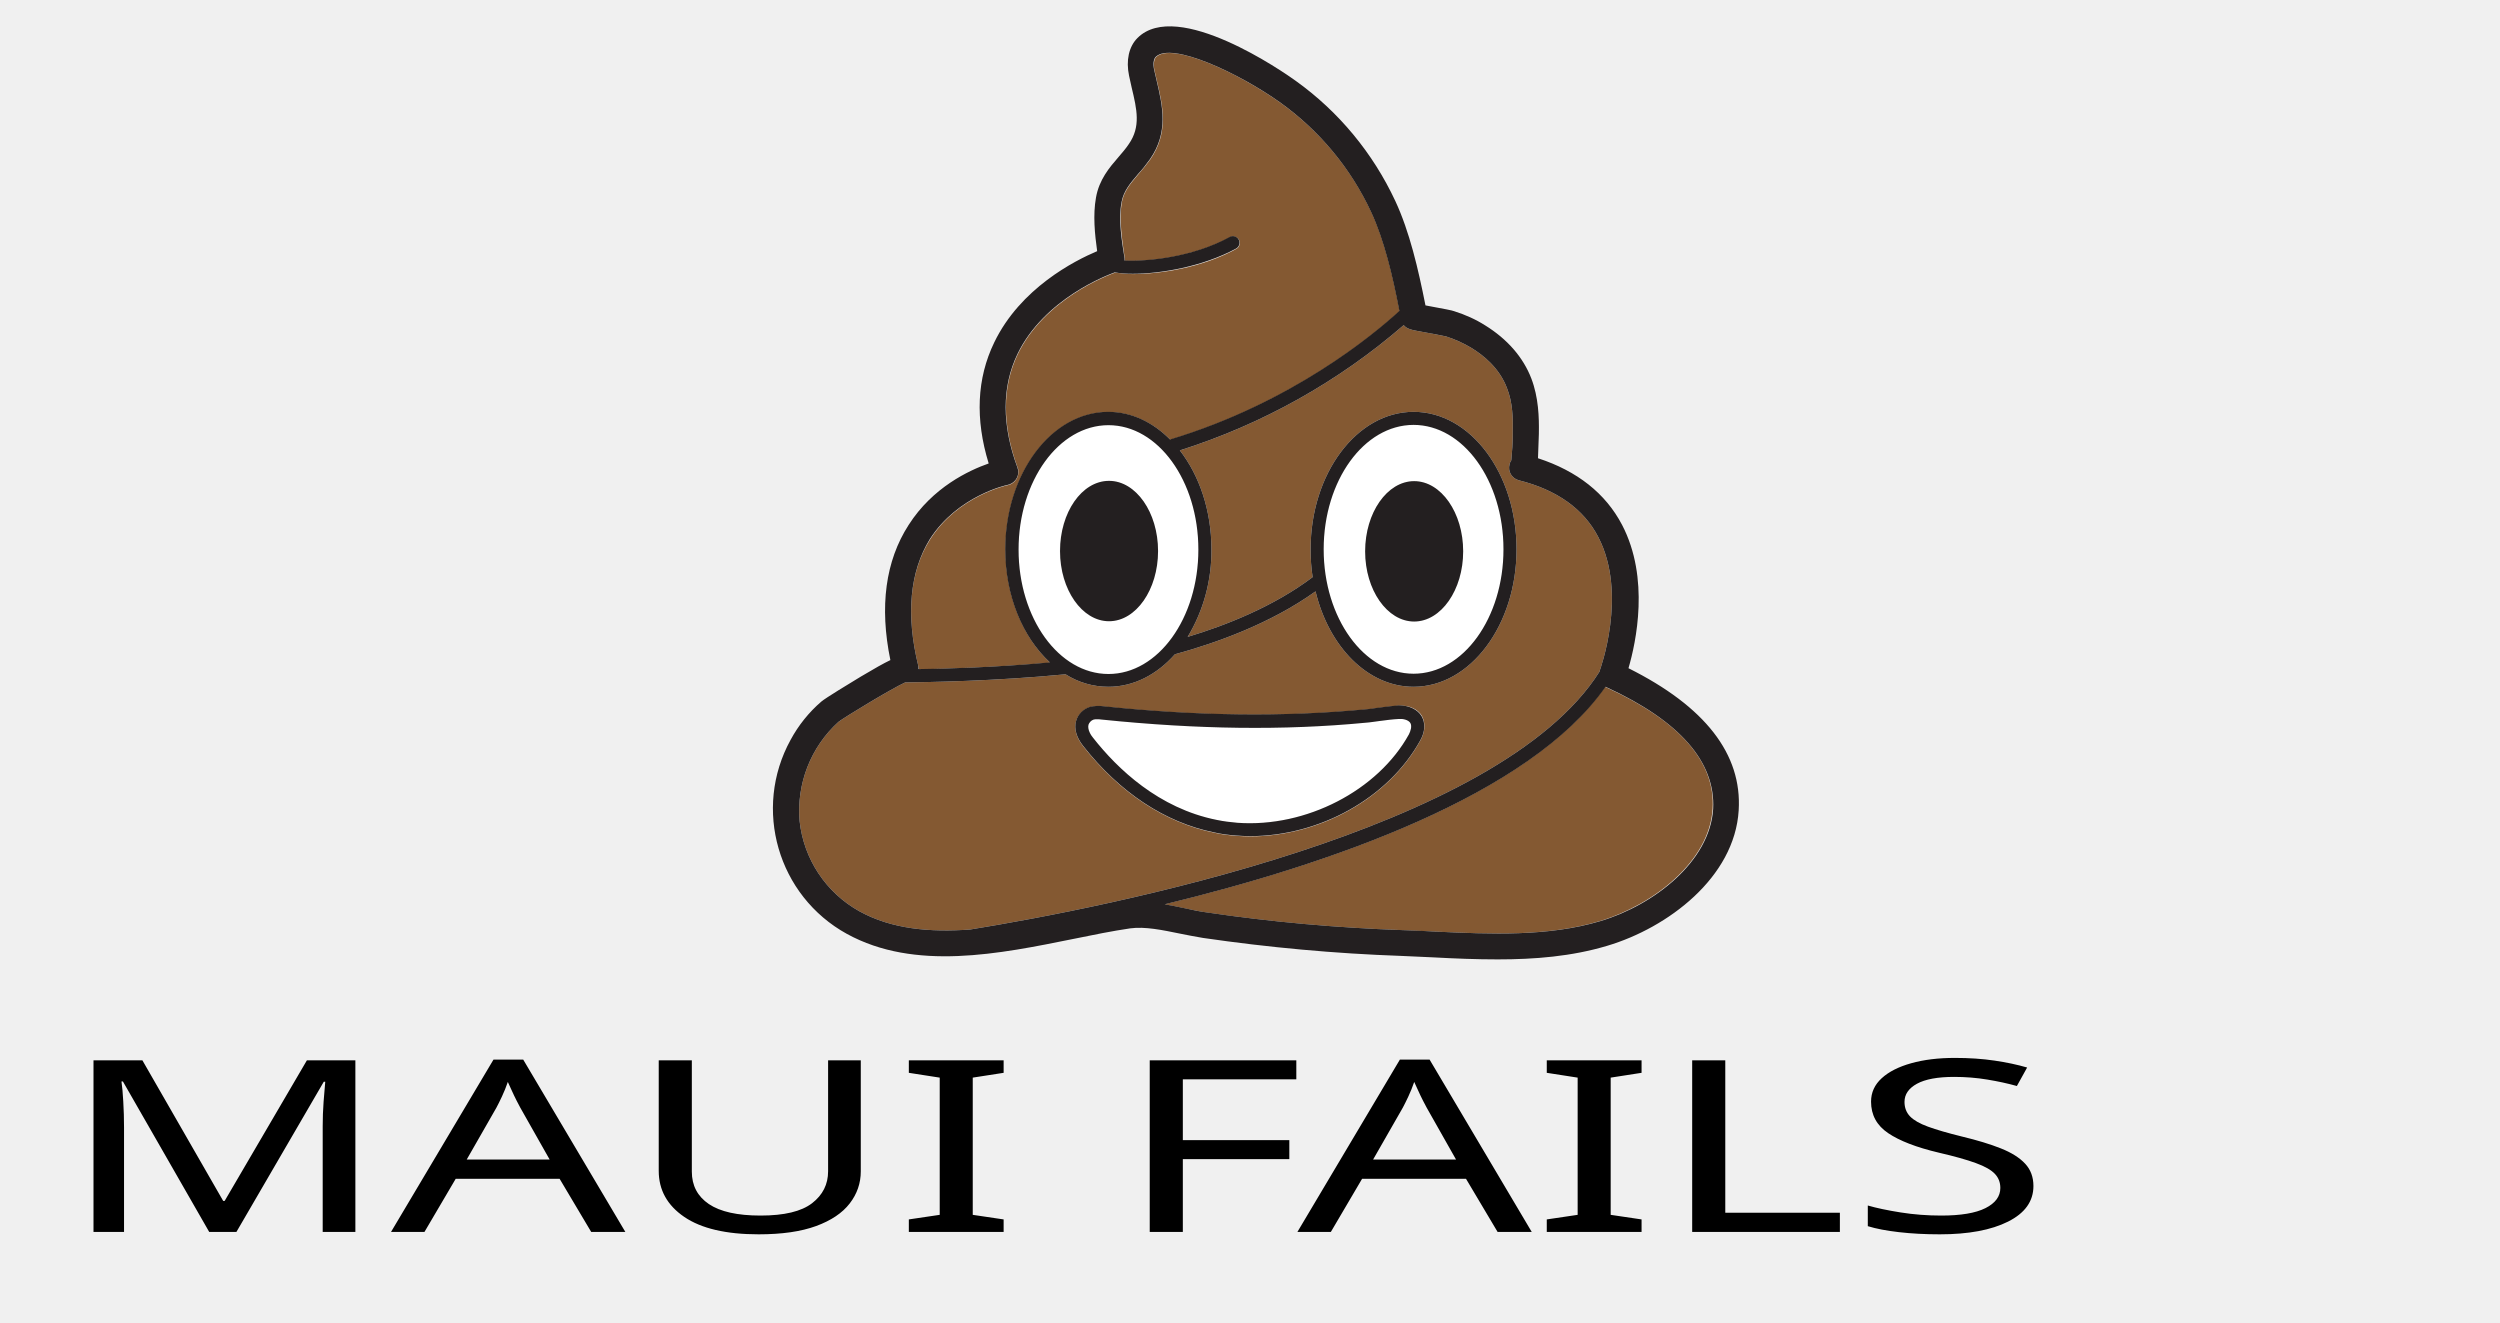
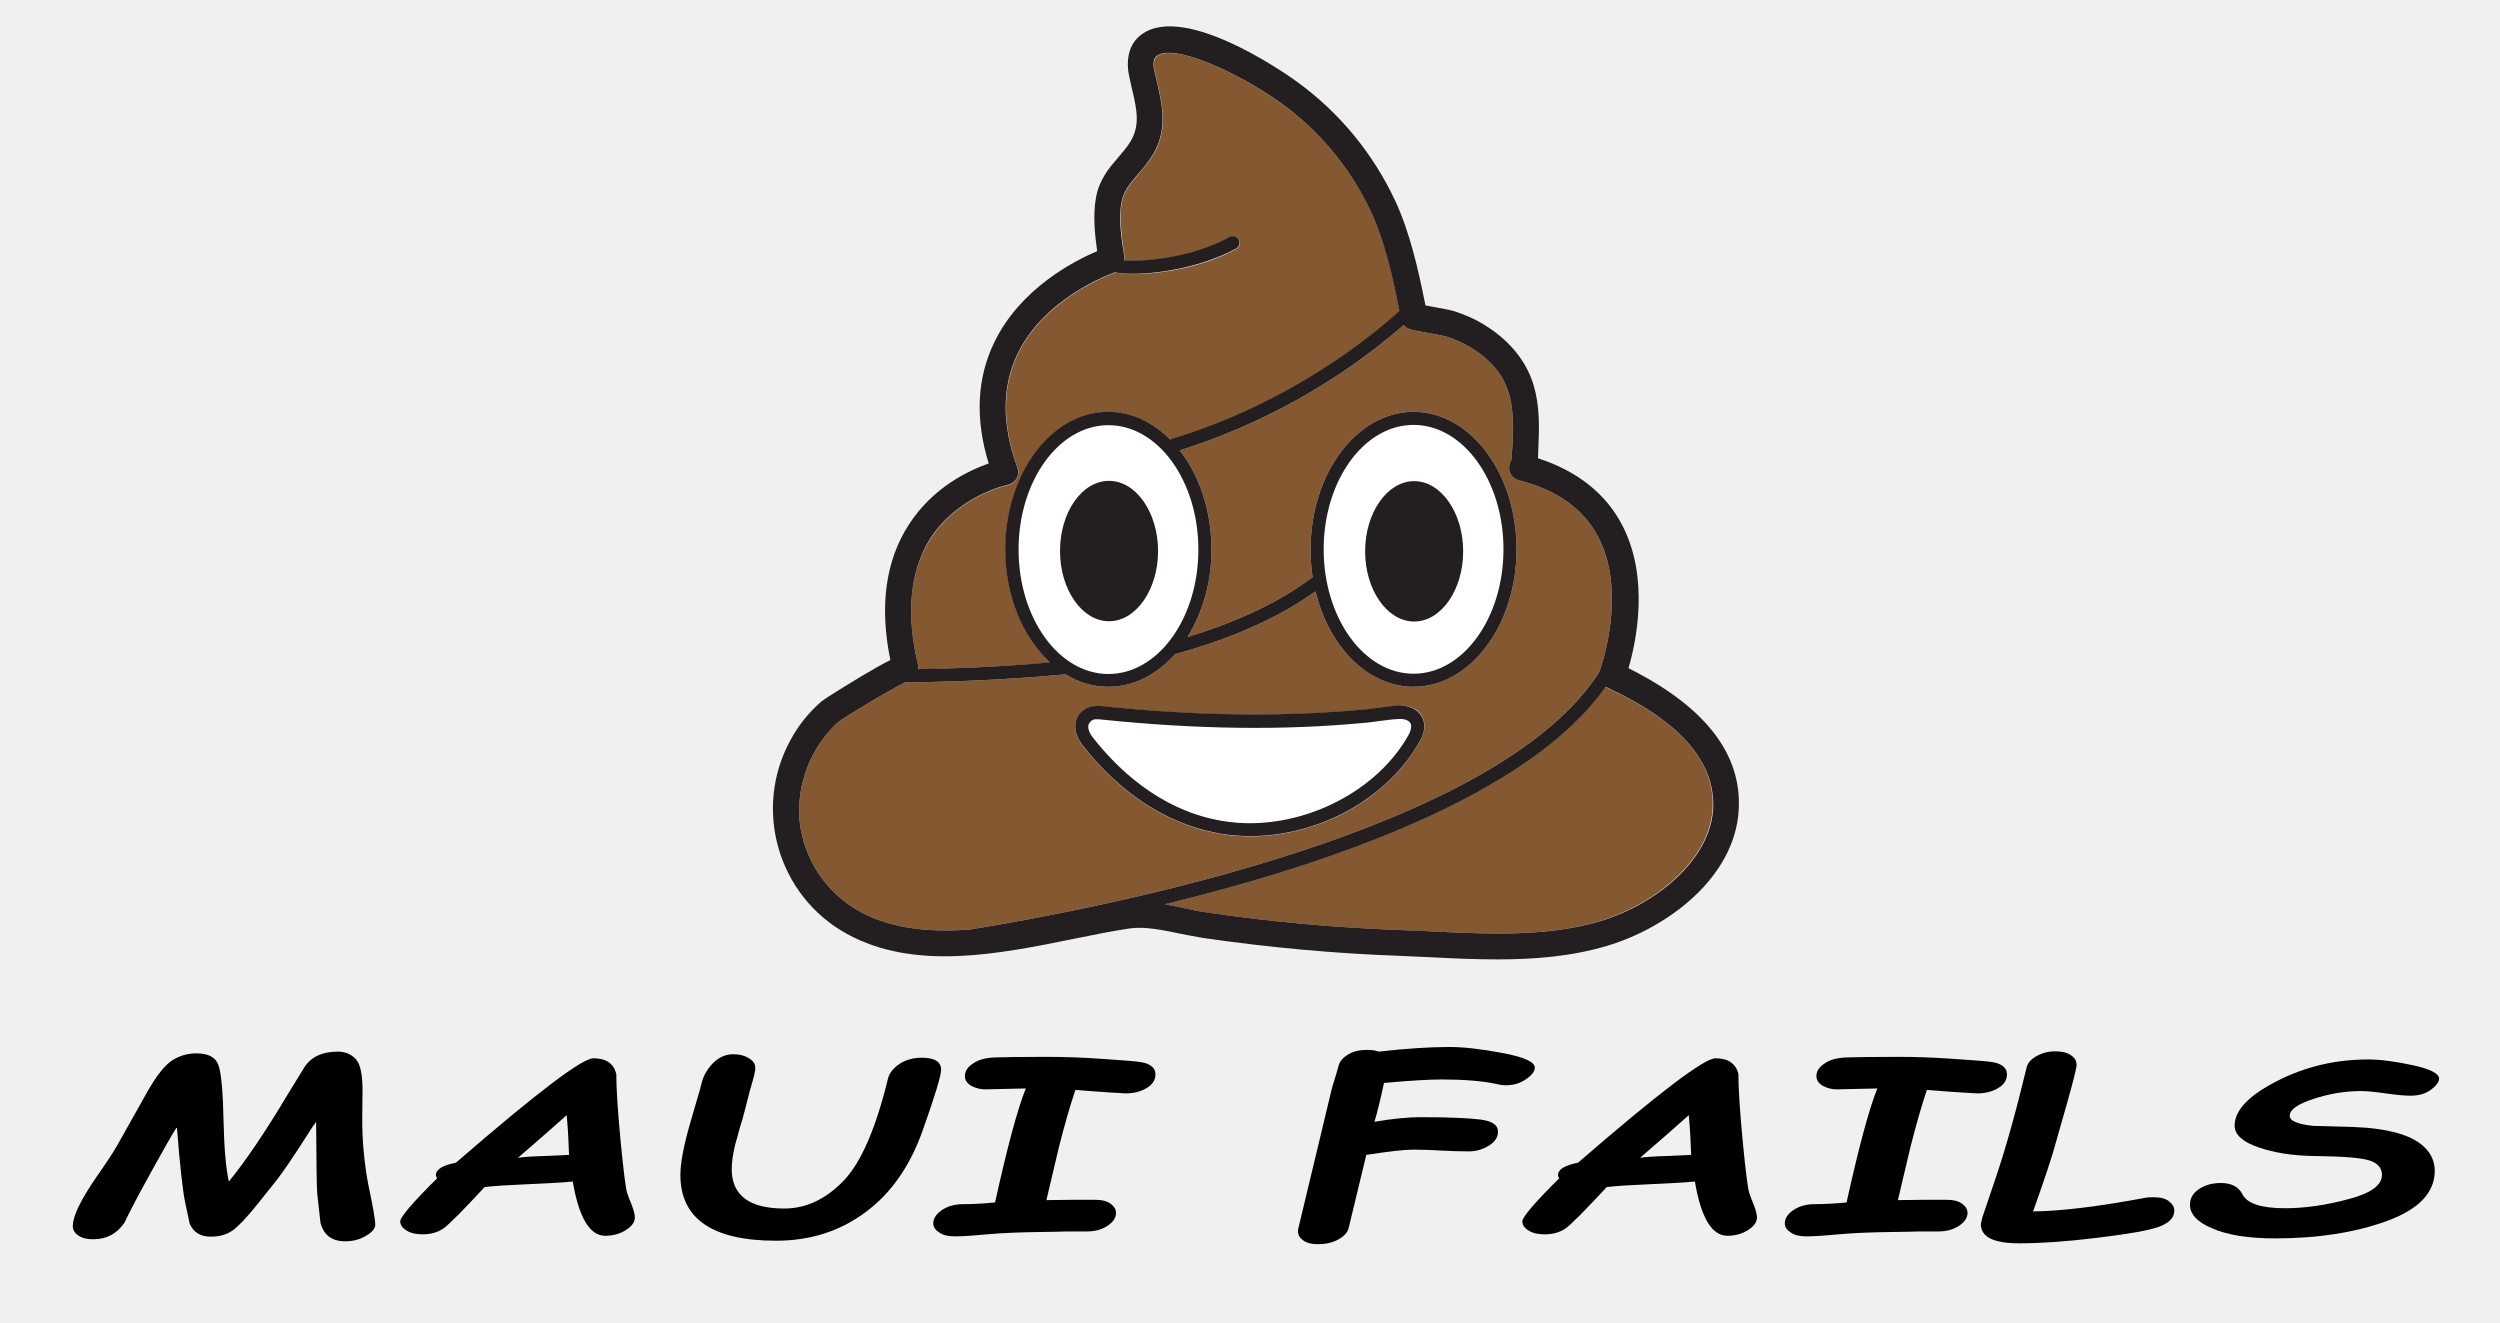
<svg xmlns="http://www.w3.org/2000/svg" version="1.1" id="Layer_1" x="0px" y="0px" viewBox="0 0 862 456" style="enable-background:new 0 0 862 456;" xml:space="preserve">
  <style type="text/css">
	.st0{fill:#FFFFFF;}
	.st1{fill:#845932;}
	.st2{fill:#231F20;}
- 	.st3{font-family:'ComicSansMS-BoldItalic';}
- 	.st4{font-size:82.874px;}
+ 	.st3{enable-background:new    ;}
</style>
  <g>
-     <path class="st0" d="M413.2,189.4c0-23.6-13.9-42.9-31-42.9c-17.1,0-31,19.2-31,42.9s13.9,42.9,31,42.9   C399.3,232.3,413.2,213.1,413.2,189.4z M365.4,190c0-13.4,7.6-24.2,16.9-24.2c9.3,0,16.9,10.9,16.9,24.2s-7.6,24.2-16.9,24.2   C373,214.3,365.4,203.4,365.4,190z M487.4,146.6c-17.1,0-31,19.2-31,42.9s13.9,42.9,31,42.9s31-19.2,31-42.9   S504.5,146.6,487.4,146.6z M487.6,214.3c-9.3,0-16.9-10.9-16.9-24.2s7.6-24.2,16.9-24.2s16.9,10.9,16.9,24.2S497,214.3,487.6,214.3   L487.6,214.3z M486.3,249.3c0.6,1.1,0.1,2.7-0.5,3.9c-10.7,19.4-35.6,32.2-59.1,30.5c-2.4-0.2-4.8-0.5-7.2-1h0   c-19.9-4-34.1-17.6-42.6-28.3c-0.6-0.8-2-2.8-1.6-4.5c0.2-0.9,0.9-1.6,1.8-1.8c0.4-0.1,0.7-0.1,1.1-0.1c0.6,0,1.1,0.1,1.6,0.1   c33,3.4,62.8,3.8,91,1.1c1.6-0.2,3.3-0.4,4.9-0.6c2.3-0.3,4.5-0.6,6.7-0.7C483.8,247.8,485.7,248.2,486.3,249.3L486.3,249.3z" />
-     <path class="st1" d="M551.5,231.6c0-0.1,0.1-0.2,0.1-0.4c0.1-0.3,9.7-26.4-0.5-46c-5-9.7-14.3-16.3-27.4-19.6l0,0   c-2.4-0.6-3.9-3.1-3.2-5.5c0.1-0.5,0.3-1,0.6-1.4c0.3-3,0.5-6.1,0.5-9.2l0-0.4c0.1-4.8,0-10.3-2-15.3c-2.6-6.9-8.1-11.3-12.2-13.8   c-2.8-1.7-5.7-3-8.8-4c-0.8-0.2-6.5-1.3-8.9-1.7c-2.9-0.5-4.7-0.9-5.7-2.2c-22.5,19.5-48.8,34.2-77.2,43.2   c6.7,8.6,10.9,20.7,10.9,34.1c0.1,10.6-2.7,21.1-8.2,30.2c13.3-4,29.7-10.5,43.1-20.6c-0.5-3.2-0.7-6.4-0.7-9.6   c0-26.1,15.9-47.4,35.5-47.4s35.5,21.2,35.5,47.4c0,26.1-15.9,47.4-35.5,47.4c-15.8,0-29.2-13.8-33.8-32.9   c-15.6,11.2-34.6,17.9-48.5,21.7c-6.2,7-14.2,11.2-22.9,11.2c-5.3,0-10.4-1.5-14.8-4.3c-24.7,2.4-47.8,2.7-55.3,2.8   c-4.6,2.1-20.8,11.9-23,13.6c-9.6,8.7-14.5,21.4-13.4,34.2c1.4,13.1,9.1,24.7,20.6,31.1c11.2,6.2,24.5,7.3,38.2,6.3   C381.2,312.9,516.8,286.6,551.5,231.6z M489.7,255.4c-11,19.9-34.7,33-58.7,33c-1.6,0-3.1-0.1-4.7-0.2c-2.6-0.2-5.2-0.5-7.7-1.1h0   c-16.8-3.4-32.5-13.7-45.2-29.9c-2.2-2.8-3.1-5.8-2.4-8.4c0.6-2.4,2.5-4.3,4.9-5c1.5-0.3,3-0.4,4.5-0.2c32.7,3.4,62.2,3.7,90.1,1.1   c1.6-0.1,3.2-0.4,4.8-0.6c2.3-0.3,4.7-0.6,7-0.8c3.6-0.2,6.6,1.2,8,3.6C491.6,249.4,491.4,252.4,489.7,255.4z M590.5,278.9   c-1.1,18.1-20.4,33.1-38.9,38.7c-18,5.4-37.9,4.5-57.1,3.6c-3.7-0.2-7.5-0.3-11.2-0.5c-22.6-0.8-45-2.8-67.4-6.1   c-2.3-0.3-4.8-0.9-7.4-1.4c-2.3-0.5-4.7-1-7.1-1.4c56.6-13.7,125.9-37.5,152-75c0.1,0.1,0.3,0.2,0.4,0.2   C579.2,248.6,591.5,262.7,590.5,278.9z M316.6,229.5c-4.3-17.7-2.9-32.4,4.1-43.5c9.5-15,26.6-18.7,26.8-18.7   c2.4-0.5,4-2.9,3.6-5.3c0-0.2-0.1-0.5-0.2-0.7c-5.4-14.7-5.4-27.8,0-39.1c9.2-19.1,31.1-27.3,33.6-28.2c2.1,0.3,4.1,0.5,6.2,0.5   c9.5,0,24.1-2.3,35.6-8.7c1.1-0.6,1.5-2,0.9-3.1c-0.6-1.1-2-1.5-3.1-0.9c0,0,0,0,0,0c-12.9,7.1-29,8.5-36.3,8.1c0-0.3,0-0.6,0-1   c-0.9-6.2-2-13.3-1-19.1c0.7-3.8,2.9-6.4,5.7-9.7c1.4-1.6,2.8-3.3,4.1-5.1c6.5-9.3,4.3-18.6,2.4-26.7c-0.3-1.3-0.6-2.6-0.9-3.9   c-0.5-2.1-0.2-4,0.5-4.7c5.4-5.4,28.7,5.6,43,15.8c13.5,9.7,24.3,22.7,31.3,37.8c4.5,9.7,7.4,22,9.7,34c-8.6,7.9-36.9,31.6-79,44.3   l0.1,0.2c-6-6.1-13.4-9.7-21.5-9.7c-19.6,0-35.5,21.2-35.5,47.4c0,16.1,6.1,30.4,15.4,39c-18.7,1.6-36,2.1-45.3,2.3   C316.8,230.3,316.7,229.9,316.6,229.5L316.6,229.5L316.6,229.5z" />
-     <path class="st2" d="M382.4,165.8c9.3,0,16.9,10.9,16.9,24.2s-7.6,24.2-16.9,24.2c-9.3,0-16.9-10.9-16.9-24.2   S373,165.8,382.4,165.8z M599.5,279.4c-1.4,23.2-24.5,40.5-45.3,46.7c-12.3,3.7-25.1,4.7-37.8,4.7c-7.4,0-14.9-0.3-22.2-0.7   c-3.7-0.2-7.4-0.3-11-0.5c-22.9-0.8-45.7-2.9-68.4-6.2c-2.6-0.4-5.4-1-8-1.5c-5.9-1.2-12-2.5-17.1-1.8c-6.1,0.9-12.6,2.2-19.4,3.6   c-25.7,5.2-54.8,11.2-78.3-1.7c-23.8-13.1-32.5-43.1-19.4-66.9c2.7-5,6.3-9.5,10.6-13.2c1.4-1.2,9.8-6.3,13.6-8.6   c4.7-2.8,7.9-4.6,10.2-5.7c-3.8-18.5-1.7-34.2,6.3-46.6c8.3-13,20.8-18.8,27.6-21.2c-4.7-15.3-4.1-29.3,1.9-41.7   c9-18.7,27.7-28.2,35.5-31.5c-0.8-5.8-1.5-12.4-0.4-18.5c1.1-6.2,4.6-10.3,7.8-14c1.3-1.5,2.5-2.9,3.5-4.4c4.2-6,2.8-12,1-19.5   c-0.3-1.3-0.6-2.7-0.9-4.1c-1.1-5.2-0.1-10,2.9-13c13.7-13.7,50.5,11.8,54.6,14.8c14.8,10.6,26.6,24.9,34.3,41.4   c4.9,10.5,7.9,23.4,10.4,36c7,1.3,9.1,1.7,9.9,2c3.8,1.2,7.4,2.8,10.7,4.9c7.6,4.7,13.1,11,15.9,18.3c2.5,6.5,2.7,13.5,2.6,18.8   l0,0.3c-0.1,3.7-0.2,6.4-0.3,8.4c13.5,4.4,23.3,12.1,29,23c9.6,18.4,4.8,40.5,2.2,49.4C587.9,243.6,600.7,260,599.5,279.4z    M316.6,229.5L316.6,229.5L316.6,229.5c0.1,0.4,0.1,0.8,0.1,1.2c9.3-0.1,26.5-0.6,45.3-2.3c-9.3-8.6-15.4-22.8-15.4-39   c0-26.1,15.9-47.4,35.5-47.4c8.1,0,15.5,3.6,21.5,9.7l-0.1-0.2c42.1-12.7,70.4-36.4,79-44.3c-2.3-12-5.2-24.3-9.7-34   c-7-15.1-17.8-28.1-31.3-37.8c-14.3-10.2-37.6-21.1-43-15.8c-0.8,0.8-1,2.6-0.5,4.7c0.3,1.3,0.6,2.6,0.9,3.9   c1.9,8.2,4.1,17.4-2.4,26.7c-1.3,1.8-2.6,3.5-4.1,5.1c-2.8,3.3-5,5.9-5.7,9.7c-1.1,5.9,0,12.9,1,19.1c0,0.3,0.1,0.6,0,1   c7.4,0.4,23.4-1,36.3-8.1c1.1-0.6,2.5-0.2,3.1,0.9c0.6,1.1,0.2,2.5-0.9,3.1c0,0,0,0,0,0c-11.6,6.3-26.2,8.7-35.6,8.7   c-2.1,0-4.2-0.1-6.2-0.5c-2.5,0.9-24.4,9.1-33.6,28.2c-5.4,11.3-5.4,24.5,0,39.1c0.9,2.3-0.3,4.9-2.7,5.8c-0.2,0.1-0.5,0.1-0.7,0.2   c-0.2,0-17.2,3.7-26.8,18.7C313.7,197.2,312.3,211.8,316.6,229.5z M382.2,146.6c-17.1,0-31,19.2-31,42.9s13.9,42.9,31,42.9   c17.1,0,31-19.2,31-42.9S399.3,146.6,382.2,146.6z M551.5,231.6c0-0.1,0.1-0.2,0.1-0.4c0.1-0.3,9.7-26.4-0.5-46   c-5-9.7-14.3-16.3-27.4-19.6l0,0c-2.4-0.6-3.9-3.1-3.2-5.5c0.1-0.5,0.3-1,0.6-1.4c0.3-3,0.5-6.1,0.5-9.2l0-0.4   c0.1-4.8,0-10.3-2-15.3c-2.6-6.9-8.1-11.3-12.2-13.8c-2.8-1.7-5.7-3-8.8-4c-0.8-0.2-6.5-1.3-8.9-1.7c-2.9-0.5-4.7-0.9-5.7-2.2   c-22.5,19.5-48.8,34.2-77.2,43.2c6.7,8.6,10.9,20.7,10.9,34.1c0.1,10.6-2.7,21.1-8.2,30.2c13.3-4,29.7-10.5,43.1-20.6   c-0.5-3.2-0.7-6.4-0.7-9.6c0-26.1,15.9-47.4,35.5-47.4s35.5,21.2,35.5,47.4c0,26.1-15.9,47.4-35.5,47.4   c-15.8,0-29.2-13.8-33.8-32.9c-15.6,11.2-34.6,17.9-48.5,21.7c-6.2,7-14.2,11.2-22.9,11.2c-5.3,0-10.4-1.5-14.8-4.3   c-24.7,2.4-47.8,2.7-55.3,2.8c-4.6,2.1-20.8,11.9-23,13.6c-9.6,8.7-14.5,21.4-13.4,34.2c1.4,13.1,9.1,24.7,20.6,31.1   c11.2,6.2,24.5,7.3,38.2,6.3C381.2,312.9,516.8,286.6,551.5,231.6z M487.4,232.3c17.1,0,31-19.2,31-42.9s-13.9-42.9-31-42.9   s-31,19.2-31,42.9S470.3,232.3,487.4,232.3L487.4,232.3z M554,237c-0.1-0.1-0.3-0.1-0.4-0.2c-26.2,37.5-95.5,61.3-152,75   c2.4,0.4,4.7,0.9,7.1,1.4c2.6,0.6,5.1,1.1,7.4,1.4c22.3,3.3,44.8,5.3,67.4,6.1c3.7,0.1,7.4,0.3,11.2,0.5c19.2,0.9,39,1.8,57.1-3.6   c18.5-5.5,37.8-20.6,38.9-38.7C591.5,262.7,579.2,248.6,554,237L554,237z M487.6,214.3c9.3,0,16.9-10.9,16.9-24.2   s-7.6-24.2-16.9-24.2s-16.9,10.9-16.9,24.2S478.3,214.3,487.6,214.3L487.6,214.3z M490.2,247c1.3,2.3,1.2,5.3-0.5,8.3   c-11,19.9-34.7,33-58.7,33c-1.6,0-3.1-0.1-4.7-0.2c-2.6-0.2-5.2-0.5-7.7-1.1h0c-16.8-3.4-32.5-13.7-45.2-29.9   c-2.2-2.8-3.1-5.8-2.4-8.4c0.6-2.4,2.5-4.3,4.9-5c1.5-0.3,3-0.4,4.5-0.2c32.7,3.4,62.2,3.7,90.1,1.1c1.6-0.1,3.2-0.4,4.8-0.6   c2.3-0.3,4.7-0.6,7-0.8C485.8,243.2,488.8,244.6,490.2,247L490.2,247z M486.3,249.3c-0.7-1.1-2.5-1.5-3.9-1.4   c-2.2,0.1-4.4,0.4-6.7,0.7c-1.7,0.2-3.3,0.5-4.9,0.6c-28.2,2.7-57.9,2.3-91-1.1c-0.5-0.1-1.1-0.1-1.6-0.1c-0.4,0-0.7,0-1.1,0.1   c-0.9,0.3-1.5,1-1.8,1.8c-0.4,1.7,0.9,3.7,1.6,4.5c8.4,10.7,22.6,24.3,42.6,28.3h0c2.4,0.5,4.8,0.8,7.2,1   c23.6,1.7,48.4-11.1,59.1-30.5C486.4,252,486.9,250.4,486.3,249.3L486.3,249.3z" />
+     <path class="st0" d="M413.2,189.4c0-23.6-13.9-42.9-31-42.9s-31,19.2-31,42.9s13.9,42.9,31,42.9   C399.3,232.3,413.2,213.1,413.2,189.4z M365.4,190c0-13.4,7.6-24.2,16.9-24.2s16.9,10.9,16.9,24.2s-7.6,24.2-16.9,24.2   C373,214.3,365.4,203.4,365.4,190z M487.4,146.6c-17.1,0-31,19.2-31,42.9s13.9,42.9,31,42.9s31-19.2,31-42.9   S504.5,146.6,487.4,146.6z M487.6,214.3c-9.3,0-16.9-10.9-16.9-24.2s7.6-24.2,16.9-24.2s16.9,10.9,16.9,24.2S497,214.3,487.6,214.3   L487.6,214.3z M486.3,249.3c0.6,1.1,0.1,2.7-0.5,3.9c-10.7,19.4-35.6,32.2-59.1,30.5c-2.4-0.2-4.8-0.5-7.2-1l0,0   c-19.9-4-34.1-17.6-42.6-28.3c-0.6-0.8-2-2.8-1.6-4.5c0.2-0.9,0.9-1.6,1.8-1.8c0.4-0.1,0.7-0.1,1.1-0.1c0.6,0,1.1,0.1,1.6,0.1   c33,3.4,62.8,3.8,91,1.1c1.6-0.2,3.3-0.4,4.9-0.6c2.3-0.3,4.5-0.6,6.7-0.7C483.8,247.8,485.7,248.2,486.3,249.3L486.3,249.3z" />
+     <path class="st1" d="M551.5,231.6c0-0.1,0.1-0.2,0.1-0.4c0.1-0.3,9.7-26.4-0.5-46c-5-9.7-14.3-16.3-27.4-19.6l0,0   c-2.4-0.6-3.9-3.1-3.2-5.5c0.1-0.5,0.3-1,0.6-1.4c0.3-3,0.5-6.1,0.5-9.2v-0.4c0.1-4.8,0-10.3-2-15.3c-2.6-6.9-8.1-11.3-12.2-13.8   c-2.8-1.7-5.7-3-8.8-4c-0.8-0.2-6.5-1.3-8.9-1.7c-2.9-0.5-4.7-0.9-5.7-2.2c-22.5,19.5-48.8,34.2-77.2,43.2   c6.7,8.6,10.9,20.7,10.9,34.1c0.1,10.6-2.7,21.1-8.2,30.2c13.3-4,29.7-10.5,43.1-20.6c-0.5-3.2-0.7-6.4-0.7-9.6   c0-26.1,15.9-47.4,35.5-47.4s35.5,21.2,35.5,47.4c0,26.1-15.9,47.4-35.5,47.4c-15.8,0-29.2-13.8-33.8-32.9   c-15.6,11.2-34.6,17.9-48.5,21.7c-6.2,7-14.2,11.2-22.9,11.2c-5.3,0-10.4-1.5-14.8-4.3c-24.7,2.4-47.8,2.7-55.3,2.8   c-4.6,2.1-20.8,11.9-23,13.6c-9.6,8.7-14.5,21.4-13.4,34.2c1.4,13.1,9.1,24.7,20.6,31.1c11.2,6.2,24.5,7.3,38.2,6.3   C381.2,312.9,516.8,286.6,551.5,231.6z M489.7,255.4c-11,19.9-34.7,33-58.7,33c-1.6,0-3.1-0.1-4.7-0.2c-2.6-0.2-5.2-0.5-7.7-1.1   l0,0c-16.8-3.4-32.5-13.7-45.2-29.9c-2.2-2.8-3.1-5.8-2.4-8.4c0.6-2.4,2.5-4.3,4.9-5c1.5-0.3,3-0.4,4.5-0.2   c32.7,3.4,62.2,3.7,90.1,1.1c1.6-0.1,3.2-0.4,4.8-0.6c2.3-0.3,4.7-0.6,7-0.8c3.6-0.2,6.6,1.2,8,3.6   C491.6,249.4,491.4,252.4,489.7,255.4z M590.5,278.9c-1.1,18.1-20.4,33.1-38.9,38.7c-18,5.4-37.9,4.5-57.1,3.6   c-3.7-0.2-7.5-0.3-11.2-0.5c-22.6-0.8-45-2.8-67.4-6.1c-2.3-0.3-4.8-0.9-7.4-1.4c-2.3-0.5-4.7-1-7.1-1.4   c56.6-13.7,125.9-37.5,152-75c0.1,0.1,0.3,0.2,0.4,0.2C579.2,248.6,591.5,262.7,590.5,278.9z M316.6,229.5   c-4.3-17.7-2.9-32.4,4.1-43.5c9.5-15,26.6-18.7,26.8-18.7c2.4-0.5,4-2.9,3.6-5.3c0-0.2-0.1-0.5-0.2-0.7c-5.4-14.7-5.4-27.8,0-39.1   c9.2-19.1,31.1-27.3,33.6-28.2c2.1,0.3,4.1,0.5,6.2,0.5c9.5,0,24.1-2.3,35.6-8.7c1.1-0.6,1.5-2,0.9-3.1s-2-1.5-3.1-0.9l0,0   c-12.9,7.1-29,8.5-36.3,8.1c0-0.3,0-0.6,0-1c-0.9-6.2-2-13.3-1-19.1c0.7-3.8,2.9-6.4,5.7-9.7c1.4-1.6,2.8-3.3,4.1-5.1   c6.5-9.3,4.3-18.6,2.4-26.7c-0.3-1.3-0.6-2.6-0.9-3.9c-0.5-2.1-0.2-4,0.5-4.7c5.4-5.4,28.7,5.6,43,15.8   c13.5,9.7,24.3,22.7,31.3,37.8c4.5,9.7,7.4,22,9.7,34c-8.6,7.9-36.9,31.6-79,44.3l0.1,0.2c-6-6.1-13.4-9.7-21.5-9.7   c-19.6,0-35.5,21.2-35.5,47.4c0,16.1,6.1,30.4,15.4,39c-18.7,1.6-36,2.1-45.3,2.3C316.8,230.3,316.7,229.9,316.6,229.5L316.6,229.5   L316.6,229.5z" />
+     <path class="st2" d="M382.4,165.8c9.3,0,16.9,10.9,16.9,24.2s-7.6,24.2-16.9,24.2s-16.9-10.9-16.9-24.2S373,165.8,382.4,165.8z    M599.5,279.4c-1.4,23.2-24.5,40.5-45.3,46.7c-12.3,3.7-25.1,4.7-37.8,4.7c-7.4,0-14.9-0.3-22.2-0.7c-3.7-0.2-7.4-0.3-11-0.5   c-22.9-0.8-45.7-2.9-68.4-6.2c-2.6-0.4-5.4-1-8-1.5c-5.9-1.2-12-2.5-17.1-1.8c-6.1,0.9-12.6,2.2-19.4,3.6   c-25.7,5.2-54.8,11.2-78.3-1.7c-23.8-13.1-32.5-43.1-19.4-66.9c2.7-5,6.3-9.5,10.6-13.2c1.4-1.2,9.8-6.3,13.6-8.6   c4.7-2.8,7.9-4.6,10.2-5.7c-3.8-18.5-1.7-34.2,6.3-46.6c8.3-13,20.8-18.8,27.6-21.2c-4.7-15.3-4.1-29.3,1.9-41.7   c9-18.7,27.7-28.2,35.5-31.5c-0.8-5.8-1.5-12.4-0.4-18.5c1.1-6.2,4.6-10.3,7.8-14c1.3-1.5,2.5-2.9,3.5-4.4c4.2-6,2.8-12,1-19.5   c-0.3-1.3-0.6-2.7-0.9-4.1c-1.1-5.2-0.1-10,2.9-13c13.7-13.7,50.5,11.8,54.6,14.8c14.8,10.6,26.6,24.9,34.3,41.4   c4.9,10.5,7.9,23.4,10.4,36c7,1.3,9.1,1.7,9.9,2c3.8,1.2,7.4,2.8,10.7,4.9c7.6,4.7,13.1,11,15.9,18.3c2.5,6.5,2.7,13.5,2.6,18.8   v0.3c-0.1,3.7-0.2,6.4-0.3,8.4c13.5,4.4,23.3,12.1,29,23c9.6,18.4,4.8,40.5,2.2,49.4C587.9,243.6,600.7,260,599.5,279.4z    M316.6,229.5L316.6,229.5L316.6,229.5c0.1,0.4,0.1,0.8,0.1,1.2c9.3-0.1,26.5-0.6,45.3-2.3c-9.3-8.6-15.4-22.8-15.4-39   c0-26.1,15.9-47.4,35.5-47.4c8.1,0,15.5,3.6,21.5,9.7l-0.1-0.2c42.1-12.7,70.4-36.4,79-44.3c-2.3-12-5.2-24.3-9.7-34   c-7-15.1-17.8-28.1-31.3-37.8c-14.3-10.2-37.6-21.1-43-15.8c-0.8,0.8-1,2.6-0.5,4.7c0.3,1.3,0.6,2.6,0.9,3.9   c1.9,8.2,4.1,17.4-2.4,26.7c-1.3,1.8-2.6,3.5-4.1,5.1c-2.8,3.3-5,5.9-5.7,9.7c-1.1,5.9,0,12.9,1,19.1c0,0.3,0.1,0.6,0,1   c7.4,0.4,23.4-1,36.3-8.1c1.1-0.6,2.5-0.2,3.1,0.9s0.2,2.5-0.9,3.1l0,0c-11.6,6.3-26.2,8.7-35.6,8.7c-2.1,0-4.2-0.1-6.2-0.5   c-2.5,0.9-24.4,9.1-33.6,28.2c-5.4,11.3-5.4,24.5,0,39.1c0.9,2.3-0.3,4.9-2.7,5.8c-0.2,0.1-0.5,0.1-0.7,0.2   c-0.2,0-17.2,3.7-26.8,18.7C313.7,197.2,312.3,211.8,316.6,229.5z M382.2,146.6c-17.1,0-31,19.2-31,42.9s13.9,42.9,31,42.9   s31-19.2,31-42.9S399.3,146.6,382.2,146.6z M551.5,231.6c0-0.1,0.1-0.2,0.1-0.4c0.1-0.3,9.7-26.4-0.5-46   c-5-9.7-14.3-16.3-27.4-19.6l0,0c-2.4-0.6-3.9-3.1-3.2-5.5c0.1-0.5,0.3-1,0.6-1.4c0.3-3,0.5-6.1,0.5-9.2v-0.4   c0.1-4.8,0-10.3-2-15.3c-2.6-6.9-8.1-11.3-12.2-13.8c-2.8-1.7-5.7-3-8.8-4c-0.8-0.2-6.5-1.3-8.9-1.7c-2.9-0.5-4.7-0.9-5.7-2.2   c-22.5,19.5-48.8,34.2-77.2,43.2c6.7,8.6,10.9,20.7,10.9,34.1c0.1,10.6-2.7,21.1-8.2,30.2c13.3-4,29.7-10.5,43.1-20.6   c-0.5-3.2-0.7-6.4-0.7-9.6c0-26.1,15.9-47.4,35.5-47.4s35.5,21.2,35.5,47.4c0,26.1-15.9,47.4-35.5,47.4   c-15.8,0-29.2-13.8-33.8-32.9c-15.6,11.2-34.6,17.9-48.5,21.7c-6.2,7-14.2,11.2-22.9,11.2c-5.3,0-10.4-1.5-14.8-4.3   c-24.7,2.4-47.8,2.7-55.3,2.8c-4.6,2.1-20.8,11.9-23,13.6c-9.6,8.7-14.5,21.4-13.4,34.2c1.4,13.1,9.1,24.7,20.6,31.1   c11.2,6.2,24.5,7.3,38.2,6.3C381.2,312.9,516.8,286.6,551.5,231.6z M487.4,232.3c17.1,0,31-19.2,31-42.9s-13.9-42.9-31-42.9   s-31,19.2-31,42.9S470.3,232.3,487.4,232.3L487.4,232.3z M554,237c-0.1-0.1-0.3-0.1-0.4-0.2c-26.2,37.5-95.5,61.3-152,75   c2.4,0.4,4.7,0.9,7.1,1.4c2.6,0.6,5.1,1.1,7.4,1.4c22.3,3.3,44.8,5.3,67.4,6.1c3.7,0.1,7.4,0.3,11.2,0.5c19.2,0.9,39,1.8,57.1-3.6   c18.5-5.5,37.8-20.6,38.9-38.7C591.5,262.7,579.2,248.6,554,237L554,237z M487.6,214.3c9.3,0,16.9-10.9,16.9-24.2   s-7.6-24.2-16.9-24.2s-16.9,10.9-16.9,24.2S478.3,214.3,487.6,214.3L487.6,214.3z M490.2,247c1.3,2.3,1.2,5.3-0.5,8.3   c-11,19.9-34.7,33-58.7,33c-1.6,0-3.1-0.1-4.7-0.2c-2.6-0.2-5.2-0.5-7.7-1.1l0,0c-16.8-3.4-32.5-13.7-45.2-29.9   c-2.2-2.8-3.1-5.8-2.4-8.4c0.6-2.4,2.5-4.3,4.9-5c1.5-0.3,3-0.4,4.5-0.2c32.7,3.4,62.2,3.7,90.1,1.1c1.6-0.1,3.2-0.4,4.8-0.6   c2.3-0.3,4.7-0.6,7-0.8C485.8,243.2,488.8,244.6,490.2,247L490.2,247z M486.3,249.3c-0.7-1.1-2.5-1.5-3.9-1.4   c-2.2,0.1-4.4,0.4-6.7,0.7c-1.7,0.2-3.3,0.5-4.9,0.6c-28.2,2.7-57.9,2.3-91-1.1c-0.5-0.1-1.1-0.1-1.6-0.1c-0.4,0-0.7,0-1.1,0.1   c-0.9,0.3-1.5,1-1.8,1.8c-0.4,1.7,0.9,3.7,1.6,4.5c8.4,10.7,22.6,24.3,42.6,28.3l0,0c2.4,0.5,4.8,0.8,7.2,1   c23.6,1.7,48.4-11.1,59.1-30.5C486.4,252,486.9,250.4,486.3,249.3L486.3,249.3z" />
  </g>
-   <text transform="matrix(1.528 0 0 1 19.9667 424.7676)" class="st3 st4">MAUI FAILS</text>
+   <g class="st3">
+     <path d="M61,388.6c-1.3,1.9-4.3,7.2-9,15.7s-7.7,14.3-9.1,17.3c-2.6,3.8-6.1,5.7-10.8,5.7c-2.1,0-3.8-0.4-5.1-1.3   c-1.3-0.9-1.9-2-1.9-3.3c0-3.4,2.8-9.1,8.3-17.1c3.3-4.7,5.7-8.3,7.2-11l10-17.8c3.3-5.9,6.3-9.6,8.8-11.2c2.5-1.6,5.3-2.4,8.3-2.4   c4.1,0,6.6,1.3,7.6,4s1.6,9.4,1.8,20c0.2,8.8,0.8,15.6,1.8,20.2c5.8-7.1,12.5-17,20.1-29.7l5.7-9.3c2.3-3.9,6.3-5.8,11.8-5.8   c2.6,0,4.6,0.9,6.2,2.6c1.6,1.8,2.3,5.4,2.3,10.8l-0.1,9.6c0,3.5,0.1,7.3,0.5,11.4s0.9,8.1,1.7,12c1.6,7.5,2.3,11.9,2.3,13.2   c0,1.4-1.1,2.7-3.2,3.9c-2.1,1.3-4.6,1.9-7.2,1.9c-4.5,0-7.4-2.1-8.5-6.4l-1.1-9.8c-0.2-1.6-0.3-10-0.4-25   c-0.7,0.9-1.5,2.1-2.5,3.7c-5.3,8.3-9.2,14.1-11.9,17.4l-6,7.5c-3.5,4.4-6.3,7.3-8.3,8.8c-2.1,1.5-4.6,2.2-7.7,2.2   c-3.5,0-5.9-1.5-7.2-4.5l-1.6-7.5C63,410.4,62,401.8,61,388.6z" />
+     <path d="M197.5,407.4c-3.1,0.3-8.2,0.6-15.2,0.9c-6.9,0.3-12,0.6-15.2,1c-7.5,8.1-12.2,12.8-14.1,14.2c-2,1.4-4.4,2.1-7.3,2.1   c-2.2,0-4.1-0.4-5.5-1.3c-1.5-0.9-2.2-2-2.2-3.2c0-1.4,4.2-6.4,12.7-14.8c-0.2-0.4-0.4-0.8-0.4-1.1c0-2,2.3-3.4,6.9-4.3   c27.7-24,43.5-36,47.4-36c4.4,0,7,1.8,7.9,5.4c0,5,0.5,12.8,1.5,23.3c1,10.5,1.8,16.4,2.2,17.6c0.4,1.2,0.9,2.6,1.6,4.2   c0.7,1.9,1.1,3.3,1.1,4.4c0,1.6-1.1,3.1-3.2,4.4c-2.1,1.3-4.5,1.9-7.1,1.9C203.3,426,199.6,419.8,197.5,407.4z M195.4,384.5   c-5.5,4.9-11.1,9.8-16.8,14.7c2.1-0.3,5.1-0.5,9-0.6c4.5-0.2,7.4-0.3,8.6-0.4C196.1,394.6,195.9,390.1,195.4,384.5z" />
+     <path d="M258.6,375.9l-1.8,7c-0.5,2.1-1.1,4.1-1.7,5.9l-0.9,3.4c-0.3,1-0.5,1.8-0.7,2.4c-0.8,3.3-1.2,6.1-1.2,8.5   c0,9,6,13.6,18.1,13.6c7.5,0,14.3-3.2,20.4-9.5c6.1-6.3,11.2-18.1,15.4-35.4c0.5-1.9,1.9-3.6,4-5c2.2-1.4,4.7-2.1,7.6-2.1   c4.5,0,6.7,1.4,6.7,4.2c0,1.9-2.1,8.9-6.4,21c-4.3,12.1-10.8,21.5-19.6,28c-8.8,6.6-19.1,9.9-30.9,9.9c-22,0-33-7.6-33-22.7   c0-4,1.1-9.9,3.3-17.6l2.7-9.3c0.5-1.5,0.9-3.1,1.3-4.7c0.6-2.5,1.9-4.8,3.9-6.9c2-2,4.3-3.1,7-3.1c2.1,0,3.8,0.4,5.3,1.3   c1.5,0.9,2.3,1.9,2.3,3.2C260.6,368.9,259.9,371.5,258.6,375.9z" />
+     <path d="M370.8,375.8c-1.8,5.3-3.7,11.9-5.7,19.8l-4.3,18.2l8.3-0.1c3.5,0,6.5,0,8.7,0c2.3,0,4,0.5,5.2,1.4   c1.2,0.9,1.8,1.9,1.8,3.1c0,1.7-1,3.2-3,4.5c-2,1.3-4.3,1.9-7,1.9h-4.3c-1.7,0-3.7,0-6.1,0.1l-6.1,0.1c-6.6,0.1-12.2,0.3-16.8,0.7   c-5.3,0.5-9.4,0.8-12.3,0.8c-2.2,0-4-0.4-5.3-1.3c-1.4-0.9-2.1-1.9-2.1-3.2c0-1.7,1-3.2,3-4.6c2-1.3,4.4-2,7.1-2   c3.4,0,7.2-0.2,11.2-0.6c4.2-19,7.7-32.1,10.6-39.3l-13.5,0.3c-2,0.1-3.8-0.4-5.3-1.2c-1.5-0.9-2.2-2-2.2-3.4   c0-1.6,0.9-3.1,2.8-4.3c1.8-1.3,4.4-2,7.6-2.1c3.2-0.1,9.3-0.2,18.1-0.2c5.4,0,11.6,0.2,18.8,0.7s11.6,0.8,13.2,1.1   c1.6,0.2,2.9,0.7,3.8,1.4c0.9,0.7,1.4,1.6,1.4,2.8c0,2-1,3.6-3.1,4.8c-2,1.2-4.4,1.8-7.2,1.8C386.2,376.9,380.4,376.6,370.8,375.8z   " />
+     <path d="M477.2,373.4c-1.3,6-2.4,10.5-3.3,13.4c6.3-1.1,11.7-1.6,16-1.6c9.4,0,16.2,0.3,20.4,0.8c4.2,0.5,6.2,1.9,6.2,4.2   c0,1.9-1,3.5-3.1,4.8c-2.1,1.3-4.4,2-6.9,2c-3.1,0-6.3-0.1-9.8-0.3c-3.3-0.2-6.5-0.3-9.5-0.3c-3,0-8.3,0.6-16.1,1.8l-6.1,25.3   c-0.4,1.5-1.6,2.8-3.6,3.9c-2,1.1-4.4,1.6-7,1.6c-2.3,0-4.2-0.5-5.4-1.6c-1.3-1-1.7-2.4-1.3-4l11.1-46.3c0.4-1.7,0.8-3.3,1.3-4.7   c0.5-1.6,1-3.2,1.4-4.8c0.4-1.6,1.5-2.9,3.3-4c1.8-1.1,4-1.6,6.6-1.6c1.6,0,3,0.2,4,0.6c9.6-1.1,17.8-1.6,24.4-1.6   c4.9,0,11,0.7,18.4,2.1c7.4,1.4,11,3.1,11,5c0,1.3-1,2.6-3,4c-2,1.4-4.3,2.1-7,2.1c-0.9,0-1.9-0.1-3-0.4   c-5.1-1.1-11.5-1.6-19.1-1.6C492.7,372.2,486,372.6,477.2,373.4z" />
+     <path d="M584.4,407.4c-3.1,0.3-8.2,0.6-15.2,0.9c-6.9,0.3-12,0.6-15.2,1c-7.5,8.1-12.2,12.8-14.1,14.2c-2,1.4-4.4,2.1-7.3,2.1   c-2.2,0-4.1-0.4-5.5-1.3c-1.5-0.9-2.2-2-2.2-3.2c0-1.4,4.2-6.4,12.7-14.8c-0.2-0.4-0.4-0.8-0.4-1.1c0-2,2.3-3.4,6.9-4.3   c27.7-24,43.5-36,47.4-36c4.4,0,7,1.8,7.9,5.4c0,5,0.5,12.8,1.5,23.3s1.8,16.4,2.2,17.6c0.4,1.2,0.9,2.6,1.6,4.2   c0.7,1.9,1.1,3.3,1.1,4.4c0,1.6-1.1,3.1-3.2,4.4s-4.5,1.9-7.1,1.9C590.2,426,586.5,419.8,584.4,407.4z M582.3,384.5   c-5.5,4.9-11.1,9.8-16.8,14.7c2.1-0.3,5.1-0.5,9-0.6c4.5-0.2,7.4-0.3,8.6-0.4C583,394.6,582.8,390.1,582.3,384.5z" />
+     <path d="M664.4,375.8c-1.8,5.3-3.7,11.9-5.7,19.8l-4.3,18.2l8.3-0.1c3.5,0,6.5,0,8.7,0c2.3,0,4,0.5,5.2,1.4   c1.2,0.9,1.8,1.9,1.8,3.1c0,1.7-1,3.2-3,4.5c-2,1.3-4.3,1.9-7,1.9h-4.3c-1.7,0-3.7,0-6.1,0.1l-6.1,0.1c-6.6,0.1-12.2,0.3-16.8,0.7   c-5.3,0.5-9.4,0.8-12.3,0.8c-2.2,0-4-0.4-5.3-1.3c-1.4-0.9-2.1-1.9-2.1-3.2c0-1.7,1-3.2,3-4.6c2-1.3,4.4-2,7.1-2   c3.4,0,7.2-0.2,11.2-0.6c4.2-19,7.7-32.1,10.6-39.3l-13.5,0.3c-2,0.1-3.8-0.4-5.3-1.2c-1.5-0.9-2.2-2-2.2-3.4   c0-1.6,0.9-3.1,2.8-4.3c1.8-1.3,4.4-2,7.6-2.1c3.2-0.1,9.3-0.2,18.1-0.2c5.4,0,11.6,0.2,18.8,0.7c7.2,0.5,11.6,0.8,13.2,1.1   c1.6,0.2,2.9,0.7,3.8,1.4c0.9,0.7,1.4,1.6,1.4,2.8c0,2-1,3.6-3.1,4.8c-2,1.2-4.4,1.8-7.2,1.8C679.7,376.9,673.9,376.6,664.4,375.8z   " />
+     <path d="M683.5,419.8l4.3-12.7c3.8-11.1,7.4-24.2,11-39.1c0.3-1.4,1.4-2.7,3.3-3.8c1.9-1.1,4.1-1.7,6.6-1.7c2.2,0,4,0.4,5.3,1.3   c1.4,0.9,2,2,2,3.4c0,1.1-1.1,5.4-3.2,12.9l-4.9,17.2c-1.2,3.9-3.4,10.7-6.9,20.4c9.7-0.1,22.6-1.7,38.7-4.7c1-0.2,2-0.2,2.8-0.2   c2.5,0,4.3,0.5,5.5,1.5c1.2,1,1.7,2,1.7,3.1c0,2.5-1.8,4.3-5.3,5.6c-3.6,1.3-10.7,2.5-21.3,3.8c-10.7,1.3-19.6,1.9-26.9,1.9   c-8.8,0-13.2-2.2-13.2-6.6C683.2,421.2,683.3,420.5,683.5,419.8z" />
+     <path d="M755.1,415.4c0-2.2,1-4,3.1-5.4c2.1-1.4,4.6-2.1,7.5-2.1c3.6,0,6,1.2,7.4,3.7c1.5,3.3,6.4,5,14.7,5c6.7,0,14-1,21.8-3.1   c7.8-2,11.7-4.8,11.7-8.4c0-2.4-1.5-4.1-4.4-5c-2.9-0.9-9.2-1.4-18.8-1.5c-7.5-0.1-13.9-1.1-19.4-3c-5.5-1.9-8.2-4.4-8.2-7.5   c0-5.3,4.9-10.4,14.7-15.4c9.8-5,20.2-7.4,31.4-7.4c4.2,0,9.4,0.7,15.4,2s9,2.9,9,4.6c0,1.2-1,2.5-2.9,3.9c-1.9,1.4-4.3,2-7,2   c-2.1,0-5-0.3-8.6-0.8c-3.4-0.5-6.2-0.8-8.5-0.8c-5.4,0-10.8,0.9-16.3,2.7c-5.5,1.8-8.2,3.7-8.2,5.8c0,1.8,2.7,2.9,8,3.5l14.3,0.4   c5.6,0.2,10.6,0.9,14.9,2.1c4.3,1.2,7.5,3,9.6,5.2c2.1,2.2,3.2,4.8,3.2,7.8c0,7.5-5.5,13.3-16.5,17.3s-23.8,6-38.5,6   c-9.4,0-16.7-1.2-21.8-3.5C757.6,421.4,755.1,418.6,755.1,415.4z" />
+   </g>
</svg>
